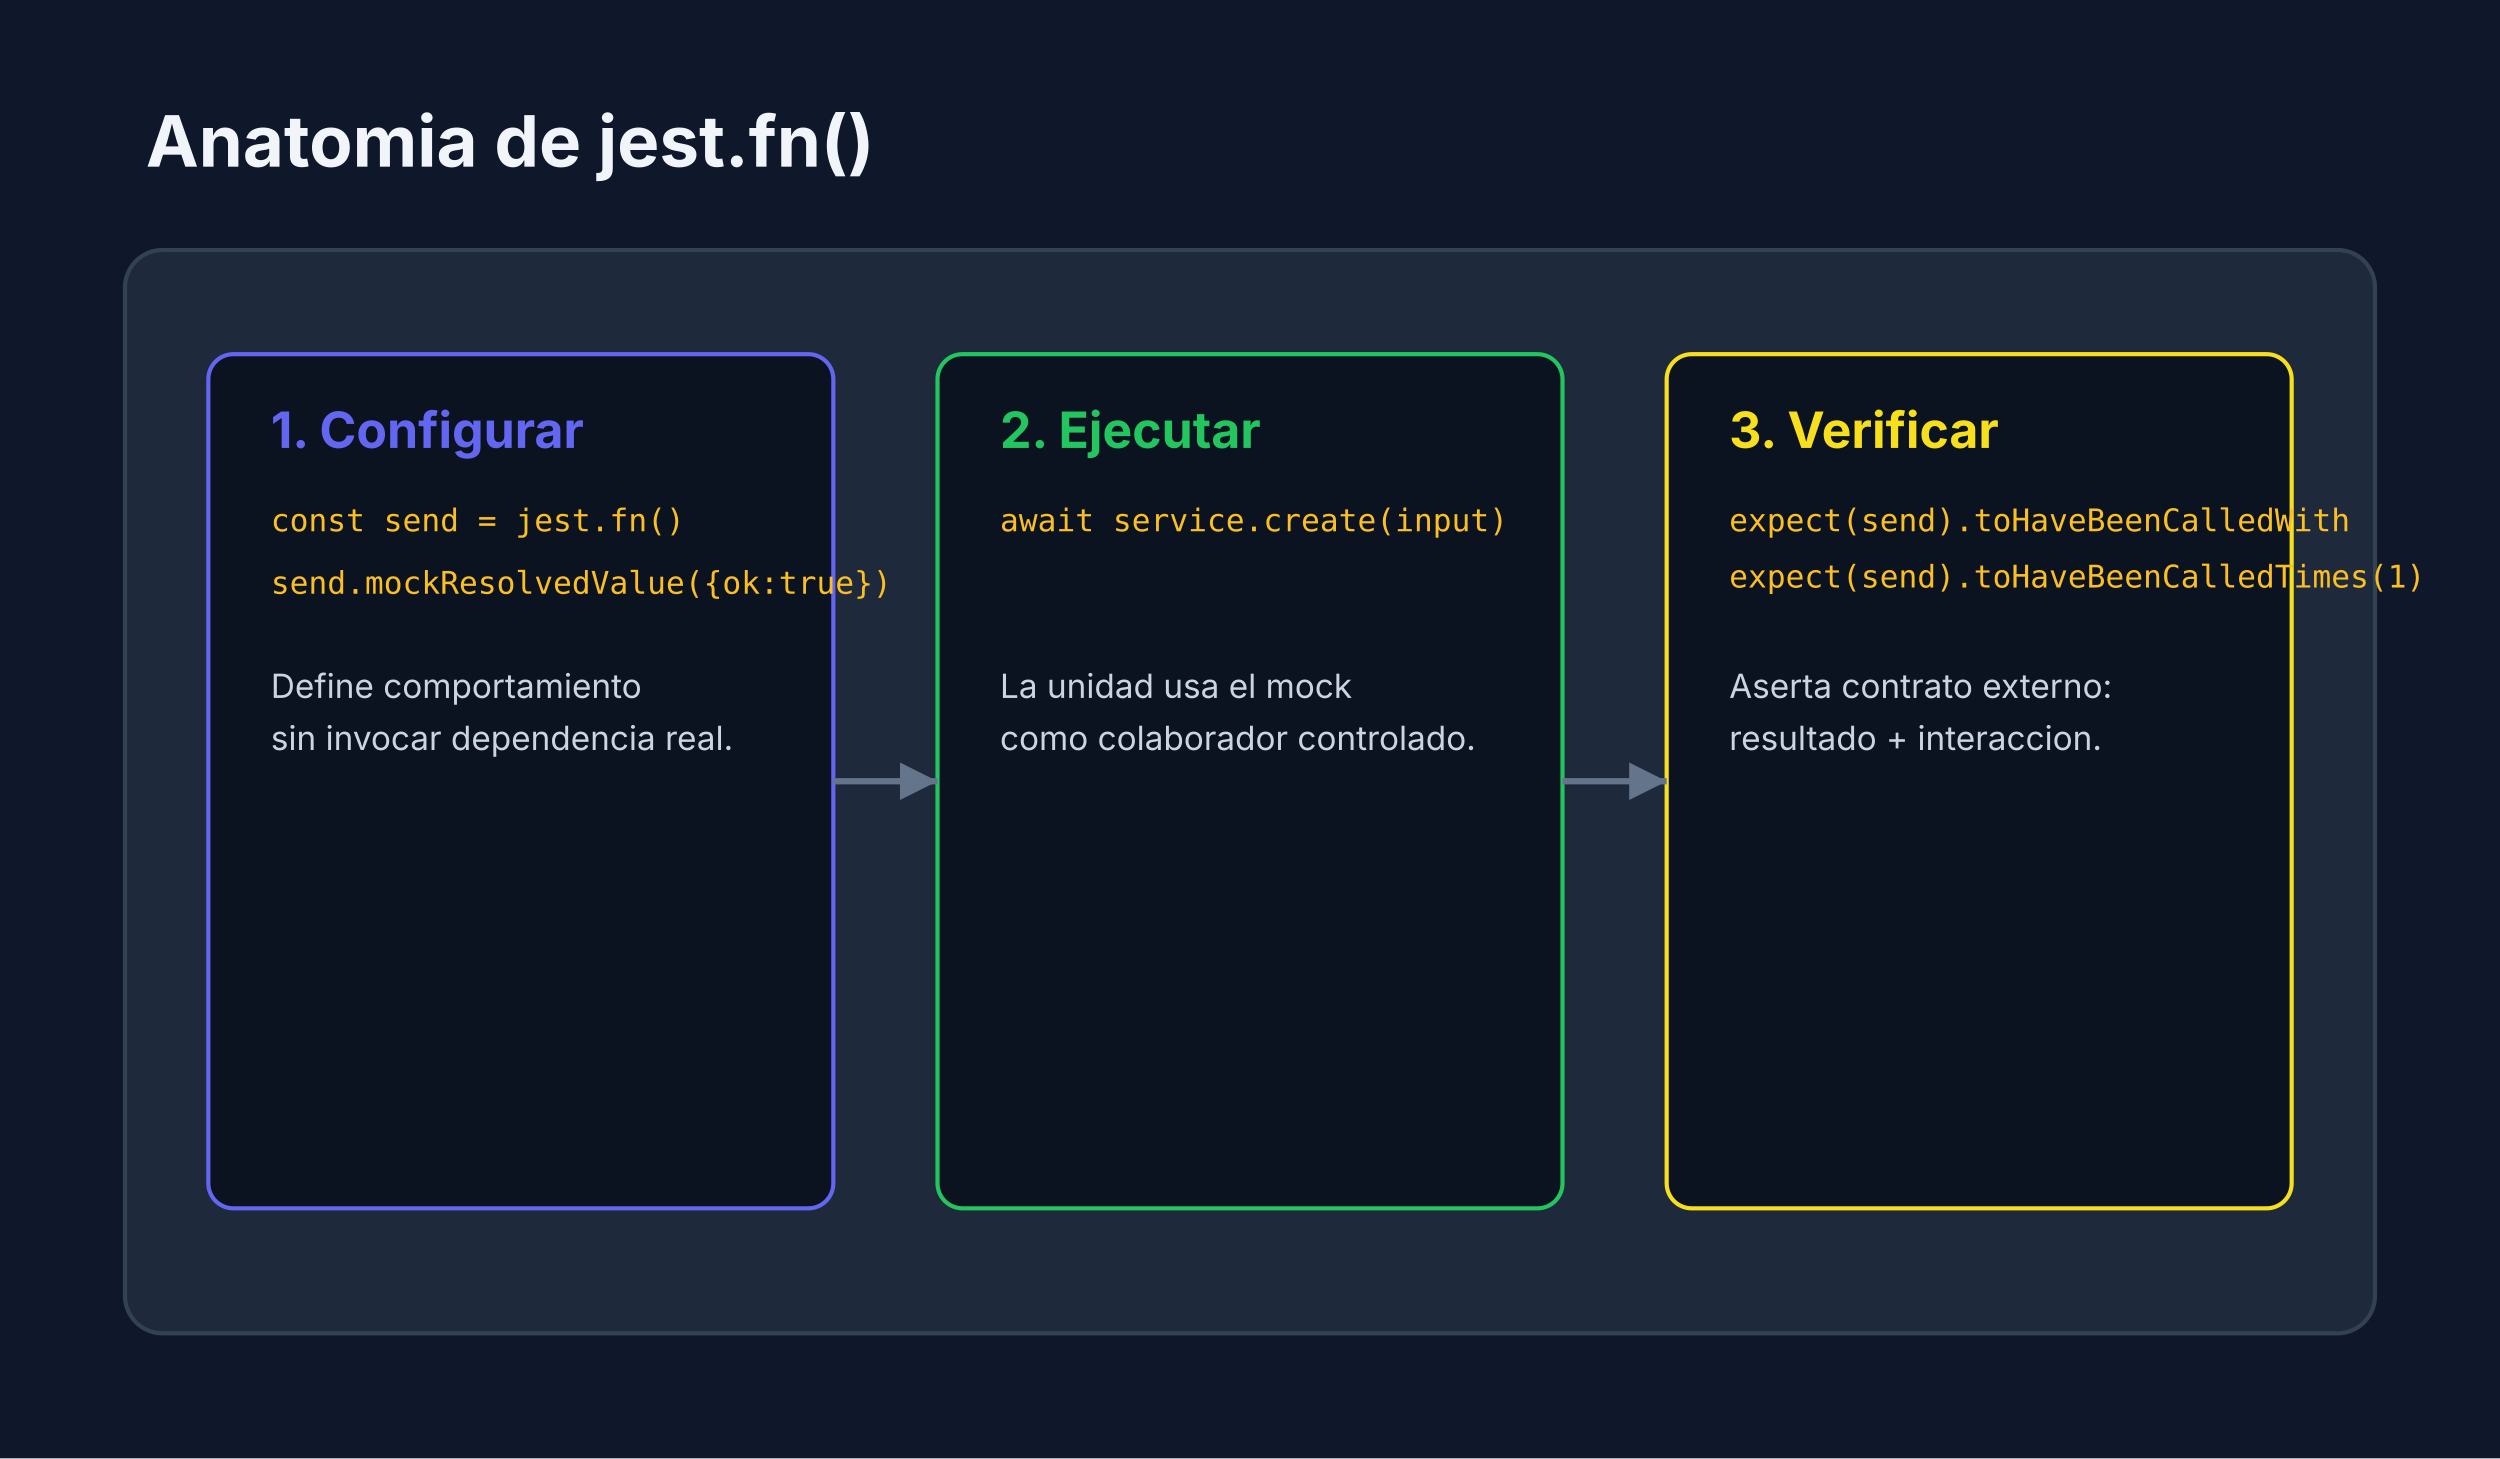
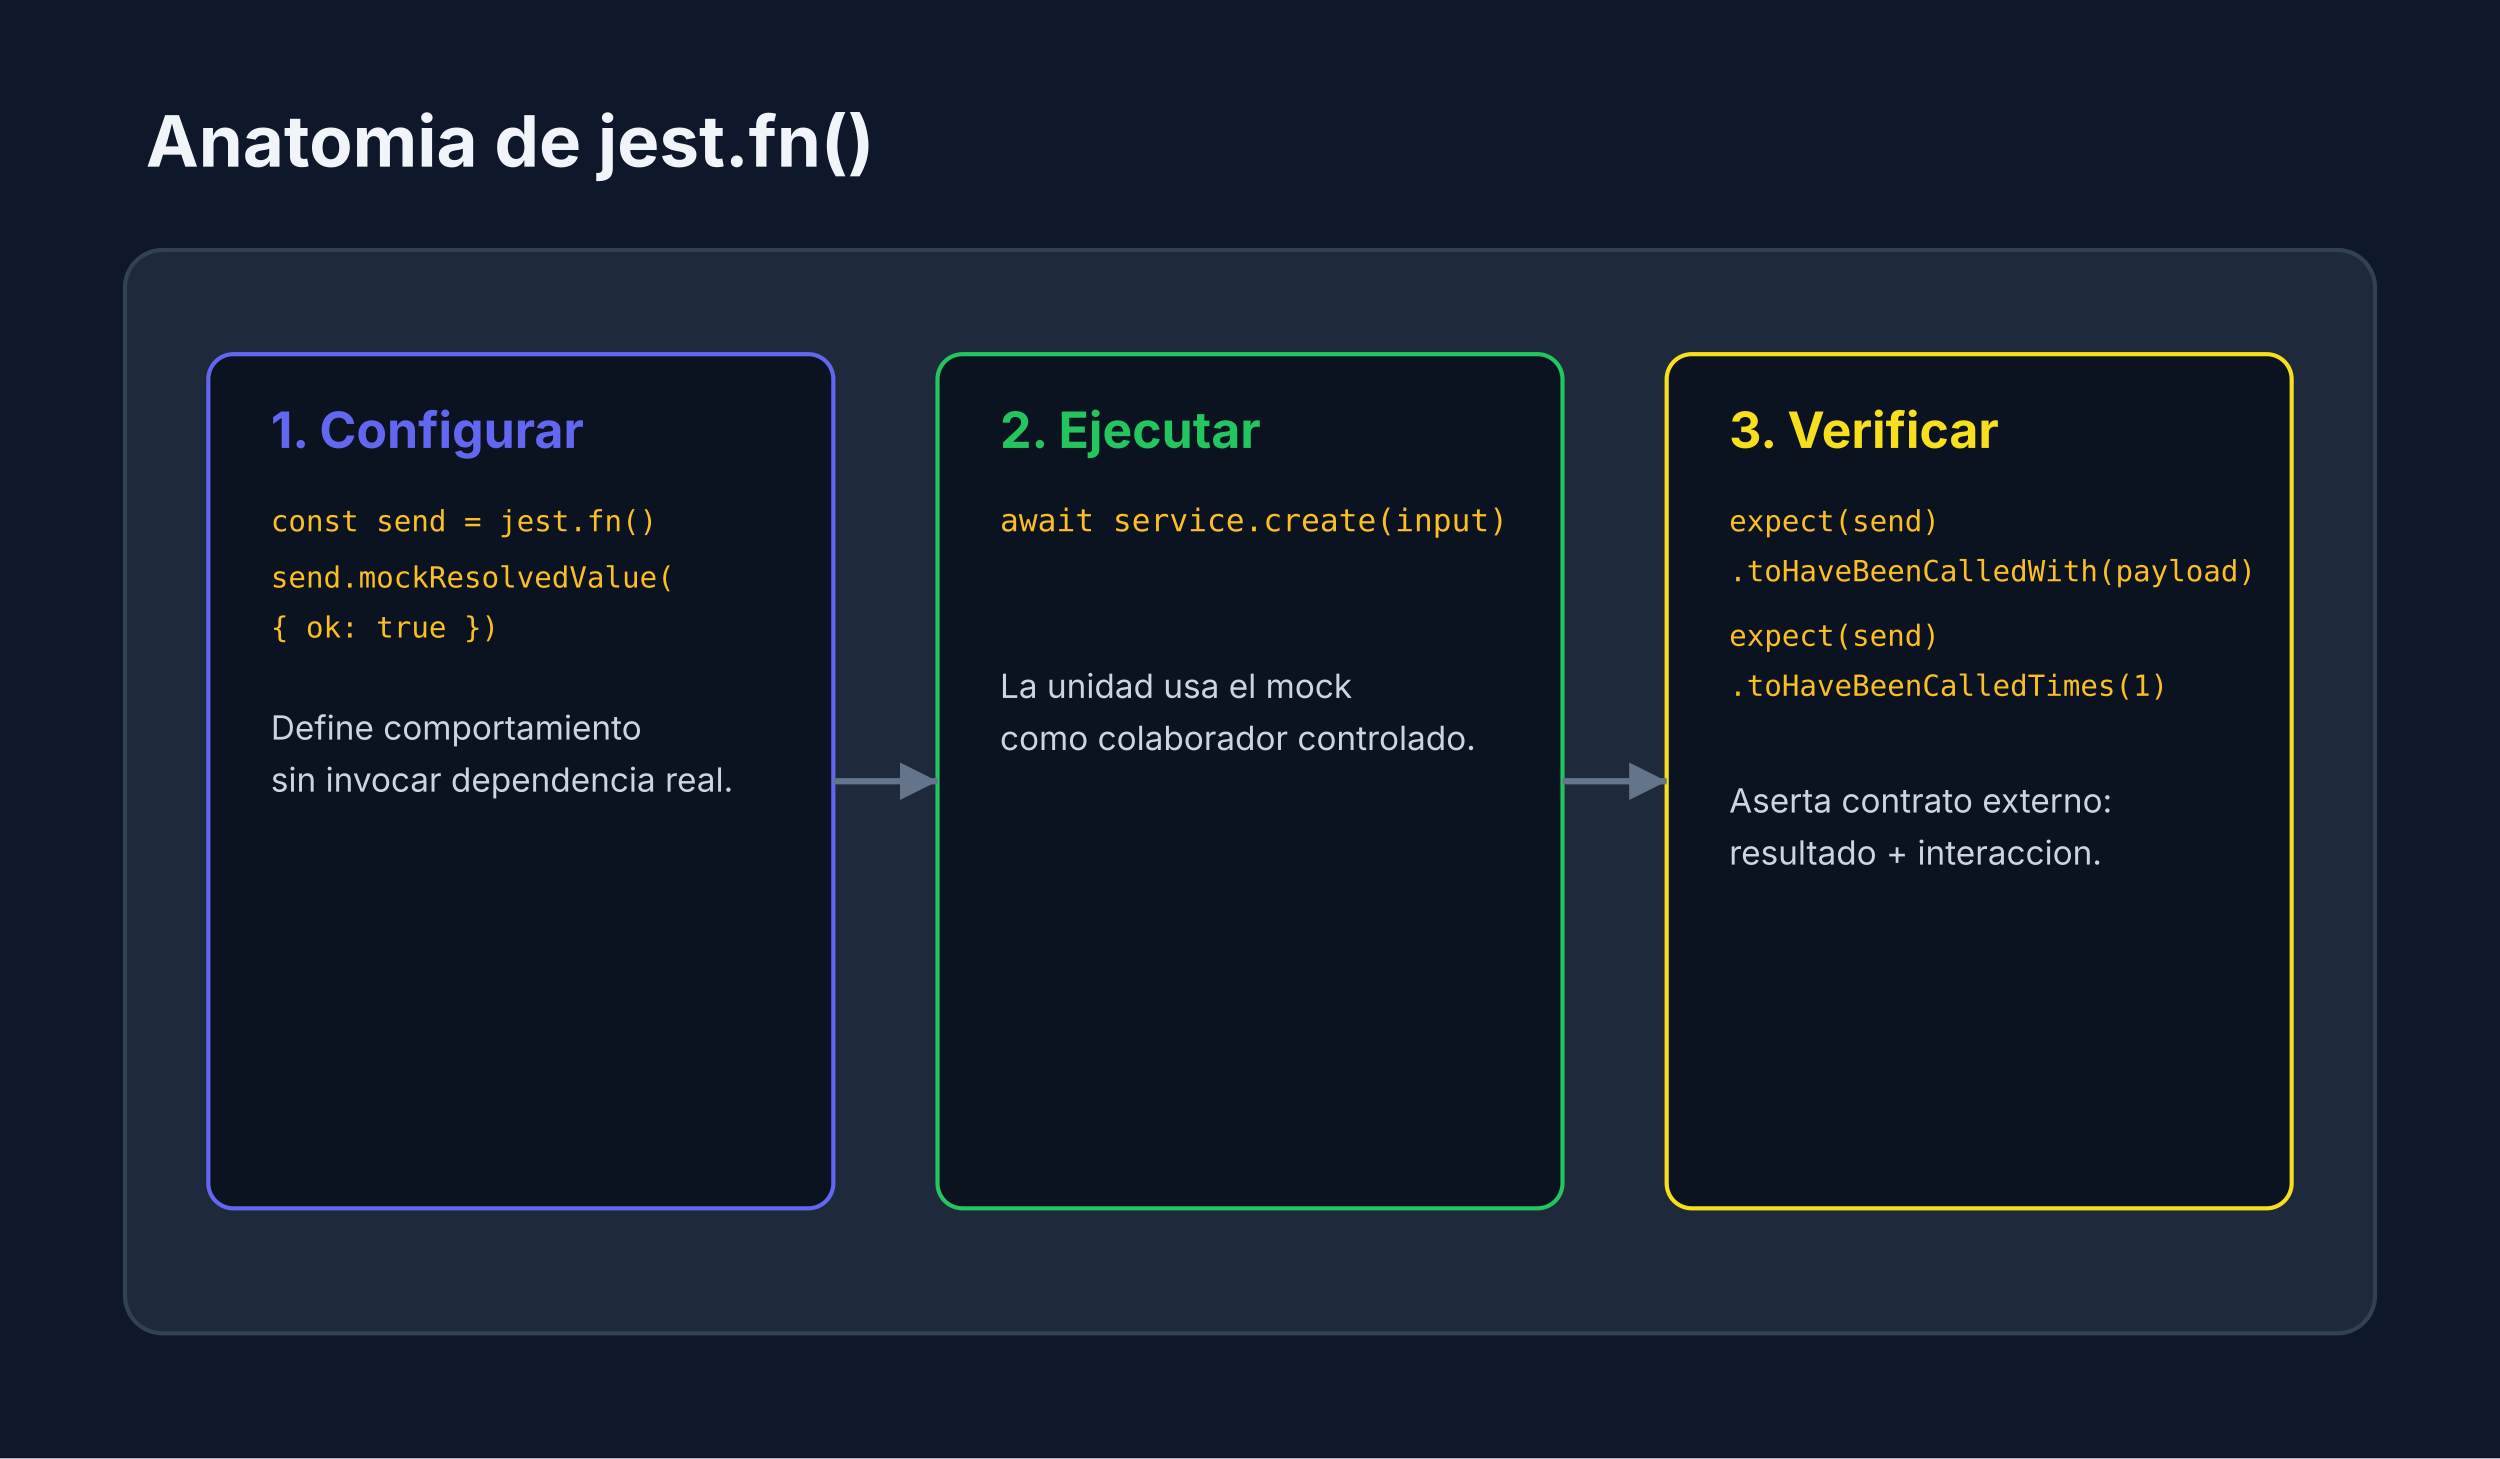
<svg xmlns="http://www.w3.org/2000/svg" width="1200" height="700" viewBox="0 0 1200 700" role="img" aria-labelledby="title desc">
  <rect width="1200" height="700" fill="#0f172a" />
  <text x="70" y="80" fill="#f1f5f9" font-size="34" font-family="Inter, Roboto, sans-serif" font-weight="700">Anatomia de jest.fn()</text>
  <rect x="60" y="120" width="1080" height="520" rx="18" fill="#1e293b" stroke="#334155" stroke-width="2" />
  <rect x="100" y="170" width="300" height="410" rx="12" fill="#0b1220" stroke="#6366f1" stroke-width="2" />
  <text x="130" y="215" fill="#6366f1" font-size="24" font-family="Inter, Roboto, sans-serif" font-weight="700">1. Configurar</text>
-   <text x="130" y="255" fill="#fbbf24" font-size="15" font-family="monospace">const send = jest.fn()</text>
-   <text x="130" y="285" fill="#fbbf24" font-size="15" font-family="monospace">send.mockResolvedValue({ok:true})</text>
-   <text x="130" y="335" fill="#cbd5e1" font-size="16" font-family="Inter, Roboto, sans-serif">Define comportamiento</text>
-   <text x="130" y="360" fill="#cbd5e1" font-size="16" font-family="Inter, Roboto, sans-serif">sin invocar dependencia real.</text>
+   <text x="130" y="255" fill="#fbbf24" font-size="14" font-family="monospace">const send = jest.fn()</text>
+   <text x="130" y="282" fill="#fbbf24" font-size="14" font-family="monospace">send.mockResolvedValue(</text>
+   <text x="130" y="306" fill="#fbbf24" font-size="14" font-family="monospace">  { ok: true })</text>
+   <text x="130" y="355" fill="#cbd5e1" font-size="16" font-family="Inter, Roboto, sans-serif">Define comportamiento</text>
+   <text x="130" y="380" fill="#cbd5e1" font-size="16" font-family="Inter, Roboto, sans-serif">sin invocar dependencia real.</text>
  <rect x="450" y="170" width="300" height="410" rx="12" fill="#0b1220" stroke="#22c55e" stroke-width="2" />
  <text x="480" y="215" fill="#22c55e" font-size="24" font-family="Inter, Roboto, sans-serif" font-weight="700">2. Ejecutar</text>
  <text x="480" y="255" fill="#fbbf24" font-size="15" font-family="monospace">await service.create(input)</text>
  <text x="480" y="335" fill="#cbd5e1" font-size="16" font-family="Inter, Roboto, sans-serif">La unidad usa el mock</text>
  <text x="480" y="360" fill="#cbd5e1" font-size="16" font-family="Inter, Roboto, sans-serif">como colaborador controlado.</text>
  <rect x="800" y="170" width="300" height="410" rx="12" fill="#0b1220" stroke="#f7df1e" stroke-width="2" />
  <text x="830" y="215" fill="#f7df1e" font-size="24" font-family="Inter, Roboto, sans-serif" font-weight="700">3. Verificar</text>
-   <text x="830" y="255" fill="#fbbf24" font-size="15" font-family="monospace">expect(send).toHaveBeenCalledWith</text>
-   <text x="830" y="282" fill="#fbbf24" font-size="15" font-family="monospace">expect(send).toHaveBeenCalledTimes(1)</text>
-   <text x="830" y="335" fill="#cbd5e1" font-size="16" font-family="Inter, Roboto, sans-serif">Aserta contrato externo:</text>
-   <text x="830" y="360" fill="#cbd5e1" font-size="16" font-family="Inter, Roboto, sans-serif">resultado + interaccion.</text>
+   <text x="830" y="255" fill="#fbbf24" font-size="14" font-family="monospace">expect(send)</text>
+   <text x="830" y="279" fill="#fbbf24" font-size="14" font-family="monospace">  .toHaveBeenCalledWith(payload)</text>
+   <text x="830" y="310" fill="#fbbf24" font-size="14" font-family="monospace">expect(send)</text>
+   <text x="830" y="334" fill="#fbbf24" font-size="14" font-family="monospace">  .toHaveBeenCalledTimes(1)</text>
+   <text x="830" y="390" fill="#cbd5e1" font-size="16" font-family="Inter, Roboto, sans-serif">Aserta contrato externo:</text>
+   <text x="830" y="415" fill="#cbd5e1" font-size="16" font-family="Inter, Roboto, sans-serif">resultado + interaccion.</text>
  <path d="M400 375 L450 375" stroke="#64748b" stroke-width="3" marker-end="url(#arrow)" />
  <path d="M750 375 L800 375" stroke="#64748b" stroke-width="3" marker-end="url(#arrow)" />
  <defs>
    <marker id="arrow" markerWidth="10" markerHeight="10" refX="6" refY="3" orient="auto">
      <path d="M0,0 L0,6 L6,3 z" fill="#64748b" />
    </marker>
  </defs>
</svg>
